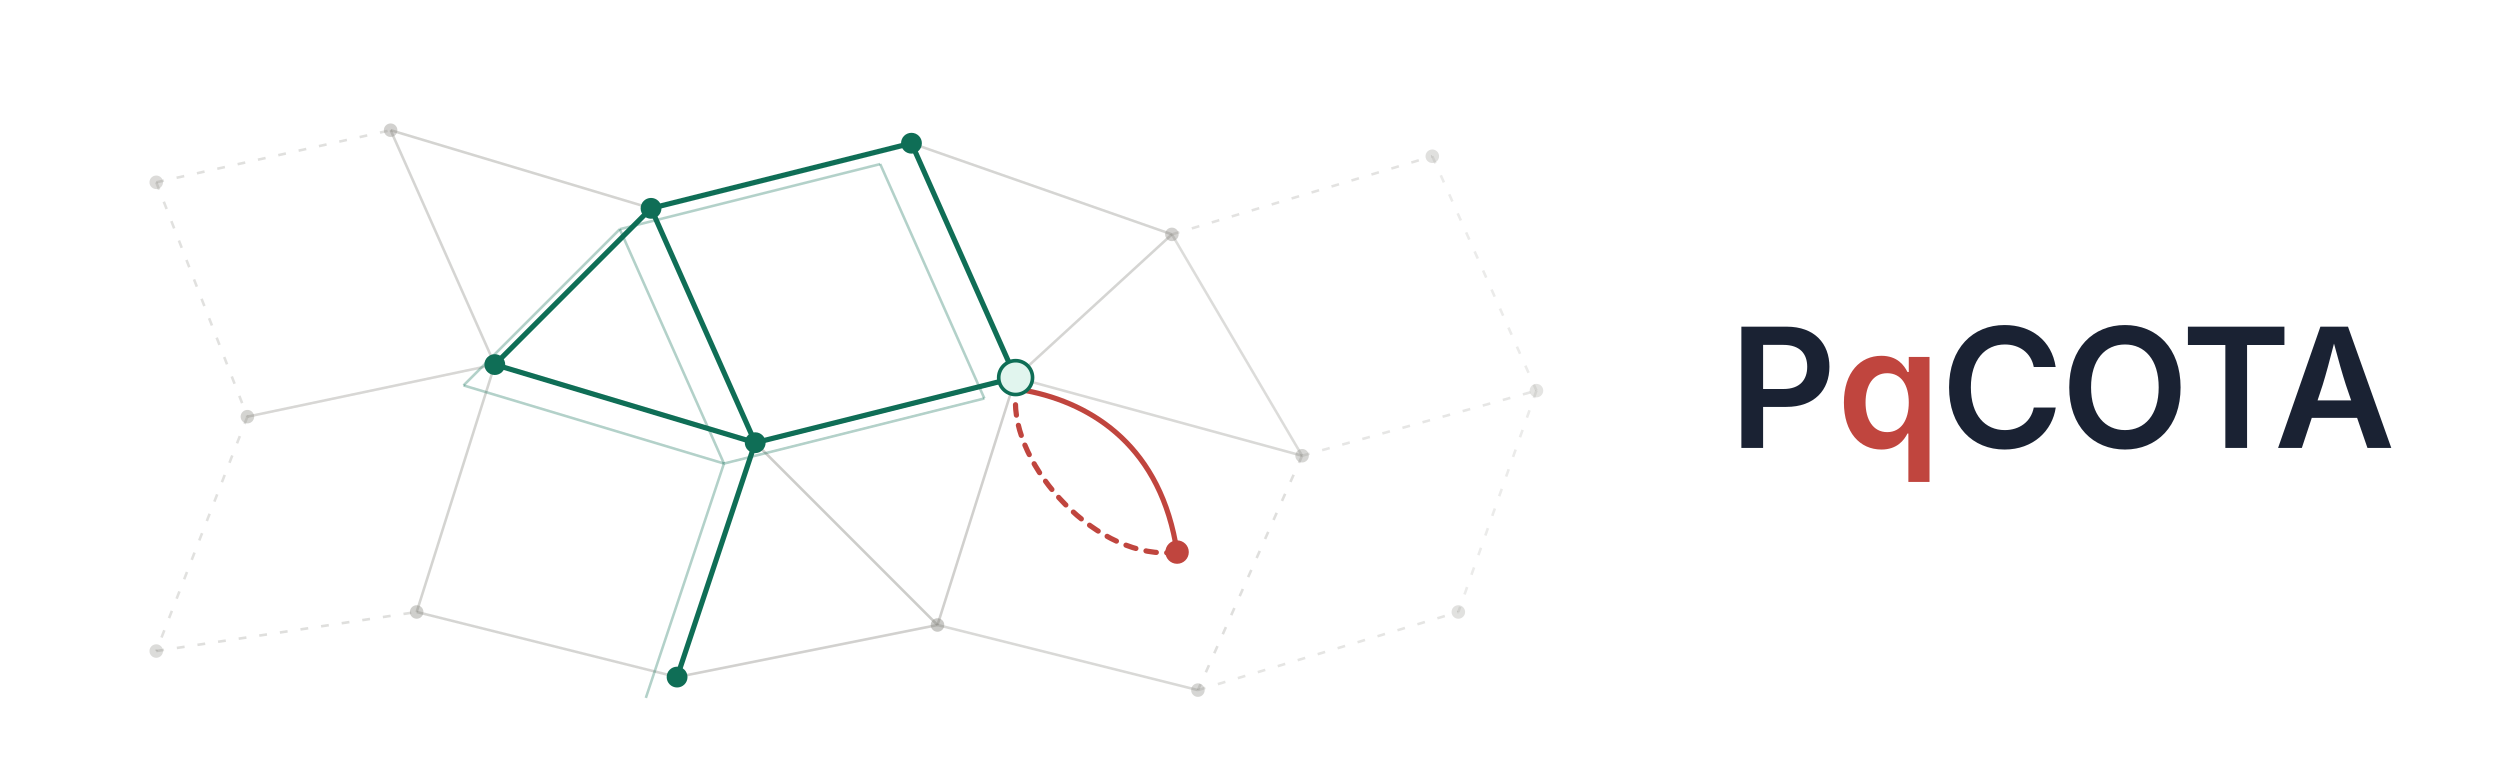
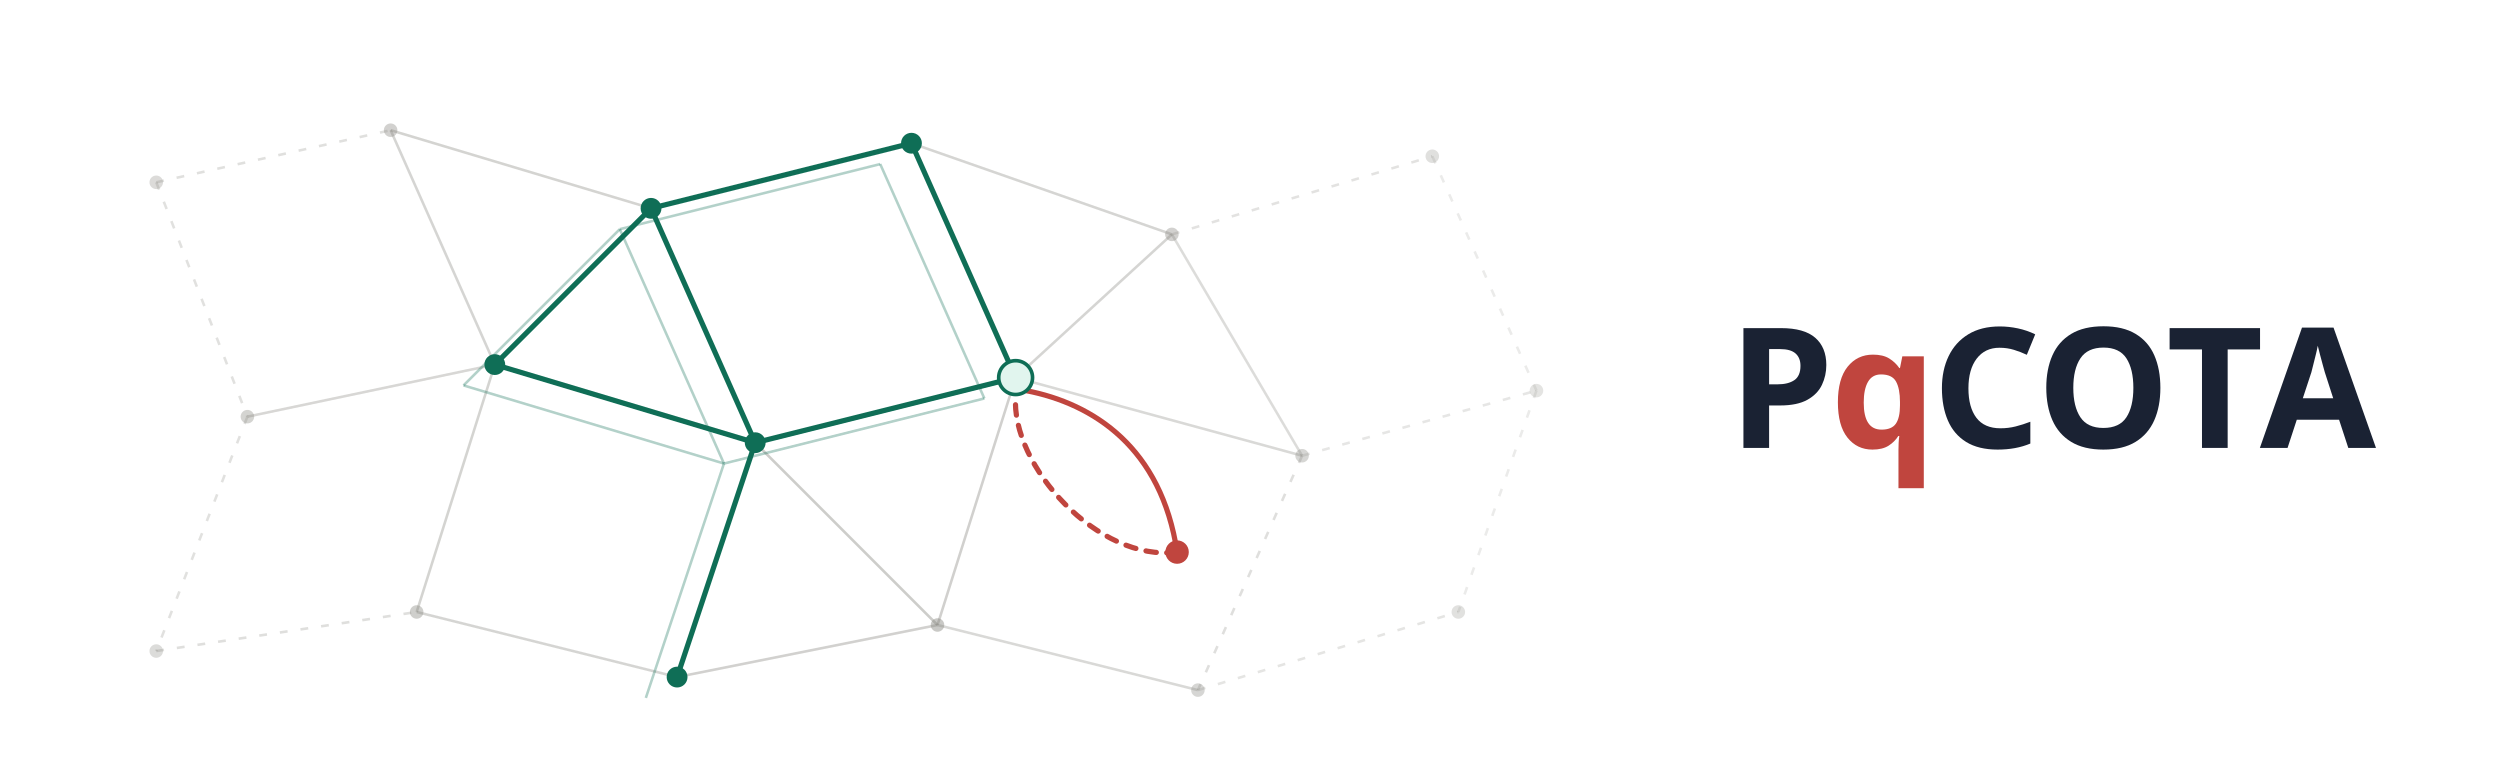
<svg xmlns="http://www.w3.org/2000/svg" viewBox="0 0 960 300" width="960" height="300" role="img" aria-labelledby="t">
  <style>
  .bg{stroke:#888780;stroke-width:1;fill:none}
  .bn{fill:#888780}
  .h{stroke:#0F6E56;fill:none;stroke-width:1}
  .o{stroke:#0F6E56;stroke-width:2;fill:none;stroke-linecap:round}
  .on{fill:#0F6E56}
  .ring{fill:#E1F5EE;stroke:#0F6E56;stroke-width:1.4}
  .a{stroke:#c0453e;stroke-width:2;fill:none;stroke-linecap:round}
  .an{fill:#c0453e}
-   .wm{font-family:system-ui,-apple-system,"Segoe UI",sans-serif;font-size:64px;font-weight:600;letter-spacing:-1px;fill:#1a2233}
-   .q{fill:#c0453e}
+   .wm{fill:#1a2233}.q{fill:#c0453e}
  @media (prefers-color-scheme:dark){
    .bg{stroke:#9aa6ba}.bn{fill:#9aa6ba}
    .h{stroke:#5DCAA5}.o{stroke:#5DCAA5}.on{fill:#5DCAA5}
    .ring{fill:#085041;stroke:#5DCAA5}
    .a{stroke:#e0736b}.an{fill:#e0736b}
    .wm{fill:#e6ebf2}.q{fill:#e0736b}
  }
</style>
  <line class="bg" x1="60" y1="70" x2="150" y2="50" opacity="0.26" stroke-dasharray="3 5" />
  <line class="bg" x1="150" y1="50" x2="250" y2="80" opacity="0.36" />
  <line class="bg" x1="350" y1="55" x2="450" y2="90" opacity="0.35" />
  <line class="bg" x1="450" y1="90" x2="550" y2="60" opacity="0.24" stroke-dasharray="3 5" />
  <line class="bg" x1="95" y1="160" x2="190" y2="140" opacity="0.33" />
  <line class="bg" x1="390" y1="145" x2="500" y2="175" opacity="0.32" />
  <line class="bg" x1="500" y1="175" x2="590" y2="150" opacity="0.21" stroke-dasharray="3 5" />
  <line class="bg" x1="60" y1="250" x2="160" y2="235" opacity="0.27" stroke-dasharray="3 5" />
  <line class="bg" x1="160" y1="235" x2="260" y2="260" opacity="0.35" />
  <line class="bg" x1="260" y1="260" x2="360" y2="240" opacity="0.38" />
  <line class="bg" x1="360" y1="240" x2="460" y2="265" opacity="0.32" />
  <line class="bg" x1="460" y1="265" x2="560" y2="235" opacity="0.22" stroke-dasharray="3 5" />
  <line class="bg" x1="60" y1="70" x2="95" y2="160" opacity="0.25" stroke-dasharray="3 5" />
  <line class="bg" x1="150" y1="50" x2="190" y2="140" opacity="0.35" />
  <line class="bg" x1="450" y1="90" x2="390" y2="145" opacity="0.35" />
  <line class="bg" x1="450" y1="90" x2="500" y2="175" opacity="0.29" />
  <line class="bg" x1="550" y1="60" x2="590" y2="150" opacity="0.17" stroke-dasharray="3 5" />
  <line class="bg" x1="95" y1="160" x2="60" y2="250" opacity="0.25" stroke-dasharray="3 5" />
  <line class="bg" x1="190" y1="140" x2="160" y2="235" opacity="0.36" />
  <line class="bg" x1="290" y1="170" x2="360" y2="240" opacity="0.42" />
  <line class="bg" x1="390" y1="145" x2="360" y2="240" opacity="0.39" />
  <line class="bg" x1="500" y1="175" x2="460" y2="265" opacity="0.27" stroke-dasharray="3 5" />
  <line class="bg" x1="590" y1="150" x2="560" y2="235" opacity="0.17" stroke-dasharray="3 5" />
  <circle class="bn" cx="60" cy="70" r="2.6" opacity="0.30" />
  <circle class="bn" cx="150" cy="50" r="2.6" opacity="0.38" />
  <circle class="bn" cx="450" cy="90" r="2.6" opacity="0.38" />
  <circle class="bn" cx="550" cy="60" r="2.6" opacity="0.26" />
  <circle class="bn" cx="95" cy="160" r="2.6" opacity="0.36" />
  <circle class="bn" cx="500" cy="175" r="2.6" opacity="0.34" />
  <circle class="bn" cx="590" cy="150" r="2.6" opacity="0.23" />
  <circle class="bn" cx="60" cy="250" r="2.6" opacity="0.29" />
  <circle class="bn" cx="160" cy="235" r="2.6" opacity="0.40" />
  <circle class="bn" cx="360" cy="240" r="2.6" opacity="0.45" />
  <circle class="bn" cx="460" cy="265" r="2.6" opacity="0.34" />
  <circle class="bn" cx="560" cy="235" r="2.6" opacity="0.25" />
  <line class="h" x1="238" y1="88" x2="338" y2="63" opacity="0.32" />
  <line class="h" x1="178" y1="148" x2="278" y2="178" opacity="0.32" />
  <line class="h" x1="278" y1="178" x2="378" y2="153" opacity="0.32" />
  <line class="h" x1="238" y1="88" x2="178" y2="148" opacity="0.32" />
  <line class="h" x1="238" y1="88" x2="278" y2="178" opacity="0.32" />
  <line class="h" x1="338" y1="63" x2="378" y2="153" opacity="0.32" />
  <line class="h" x1="278" y1="178" x2="248" y2="268" opacity="0.32" />
  <line class="o" x1="250" y1="80" x2="350" y2="55" />
  <line class="o" x1="190" y1="140" x2="290" y2="170" />
  <line class="o" x1="290" y1="170" x2="390" y2="145" />
  <line class="o" x1="250" y1="80" x2="190" y2="140" />
  <line class="o" x1="250" y1="80" x2="290" y2="170" />
  <line class="o" x1="350" y1="55" x2="390" y2="145" />
  <line class="o" x1="290" y1="170" x2="260" y2="260" />
  <circle class="on" cx="250" cy="80" r="4" />
  <circle class="on" cx="350" cy="55" r="4" />
  <circle class="on" cx="190" cy="140" r="4" />
  <circle class="on" cx="290" cy="170" r="4" />
  <circle class="on" cx="260" cy="260" r="4" />
  <path class="a" d="M394 150 C420 155 446 172 452 212" />
  <path class="a" d="M452 212 C422 216 388 179 390 152" stroke-dasharray="4 4" />
  <circle class="an" cx="452" cy="212" r="4.5" />
  <circle class="ring" cx="390" cy="145" r="6.5" />
-   <text class="wm" x="664" y="172">P<tspan class="q">q</tspan>COTA</text>
+   <g transform="translate(664 172) scale(0.06443)">
+     <path class="wm" d="M309 -714Q447 -714 513.0 -656.5Q579 -599 579 -494Q579 -431 553.0 -376.0Q527 -321 466.5 -287.0Q406 -253 303 -253H238V0H85V-714ZM304 -589H238V-379H289Q352 -379 388.5 -404.0Q425 -429 425 -489Q425 -537 395.5 -563.0Q366 -589 304 -589Z" />
+     <path class="q" d="M1009 11Q1009 -8 1010.0 -30.0Q1011 -52 1014 -71H1008Q987 -37 950.5 -13.5Q914 10 854 10Q762 10 705.0 -61.5Q648 -133 648 -272Q648 -412 706.0 -484.0Q764 -556 857 -556Q917 -556 954.0 -533.0Q991 -510 1014 -476H1018L1032 -546H1160V240H1009ZM908 -109Q969 -109 993.5 -144.5Q1018 -180 1018 -253V-274Q1018 -353 994.5 -395.5Q971 -438 905 -438Q853 -438 827.5 -394.0Q802 -350 802 -270Q802 -109 908 -109Z" />
+     <path class="wm" d="M1611 -597Q1525 -597 1475.5 -532.5Q1426 -468 1426 -355Q1426 -242 1473.5 -179.5Q1521 -117 1617 -117Q1664 -117 1707.5 -128.0Q1751 -139 1795 -156V-26Q1710 10 1600 10Q1486 10 1412.5 -35.5Q1339 -81 1303.5 -163.5Q1268 -246 1268 -356Q1268 -464 1308.0 -547.0Q1348 -630 1425.0 -677.0Q1502 -724 1613 -724Q1666 -724 1720.5 -712.5Q1775 -701 1824 -677L1774 -555Q1738 -572 1697.5 -584.5Q1657 -597 1611 -597Z" />
+     <path class="wm" d="M2570 -358Q2570 -247 2533.5 -164.5Q2497 -82 2422.0 -36.0Q2347 10 2230 10Q2114 10 2038.5 -36.0Q1963 -82 1926.5 -165.0Q1890 -248 1890 -359Q1890 -469 1926.5 -551.5Q1963 -634 2038.5 -679.5Q2114 -725 2231 -725Q2347 -725 2422.5 -679.5Q2498 -634 2534.0 -551.5Q2570 -469 2570 -358ZM2051 -358Q2051 -246 2093.5 -182.5Q2136 -119 2230 -119Q2326 -119 2367.5 -182.5Q2409 -246 2409 -358Q2409 -470 2367.5 -534.0Q2326 -598 2231 -598Q2136 -598 2093.5 -534.0Q2051 -470 2051 -358Z" />
+     <path class="wm" d="M2971 0H2818V-587H2625V-714H3164V-587H2971Z" />
+     <path class="wm" d="M3690 0 3635 -168H3383L3328 0H3163L3414 -717H3602L3855 0ZM3550 -451Q3546 -466 3537.5 -496.0Q3529 -526 3521.0 -557.5Q3513 -589 3508 -609Q3504 -586 3496.5 -556.5Q3489 -527 3482.0 -498.5Q3475 -470 3470 -451L3419 -296H3600Z" />
+   </g>
</svg>
